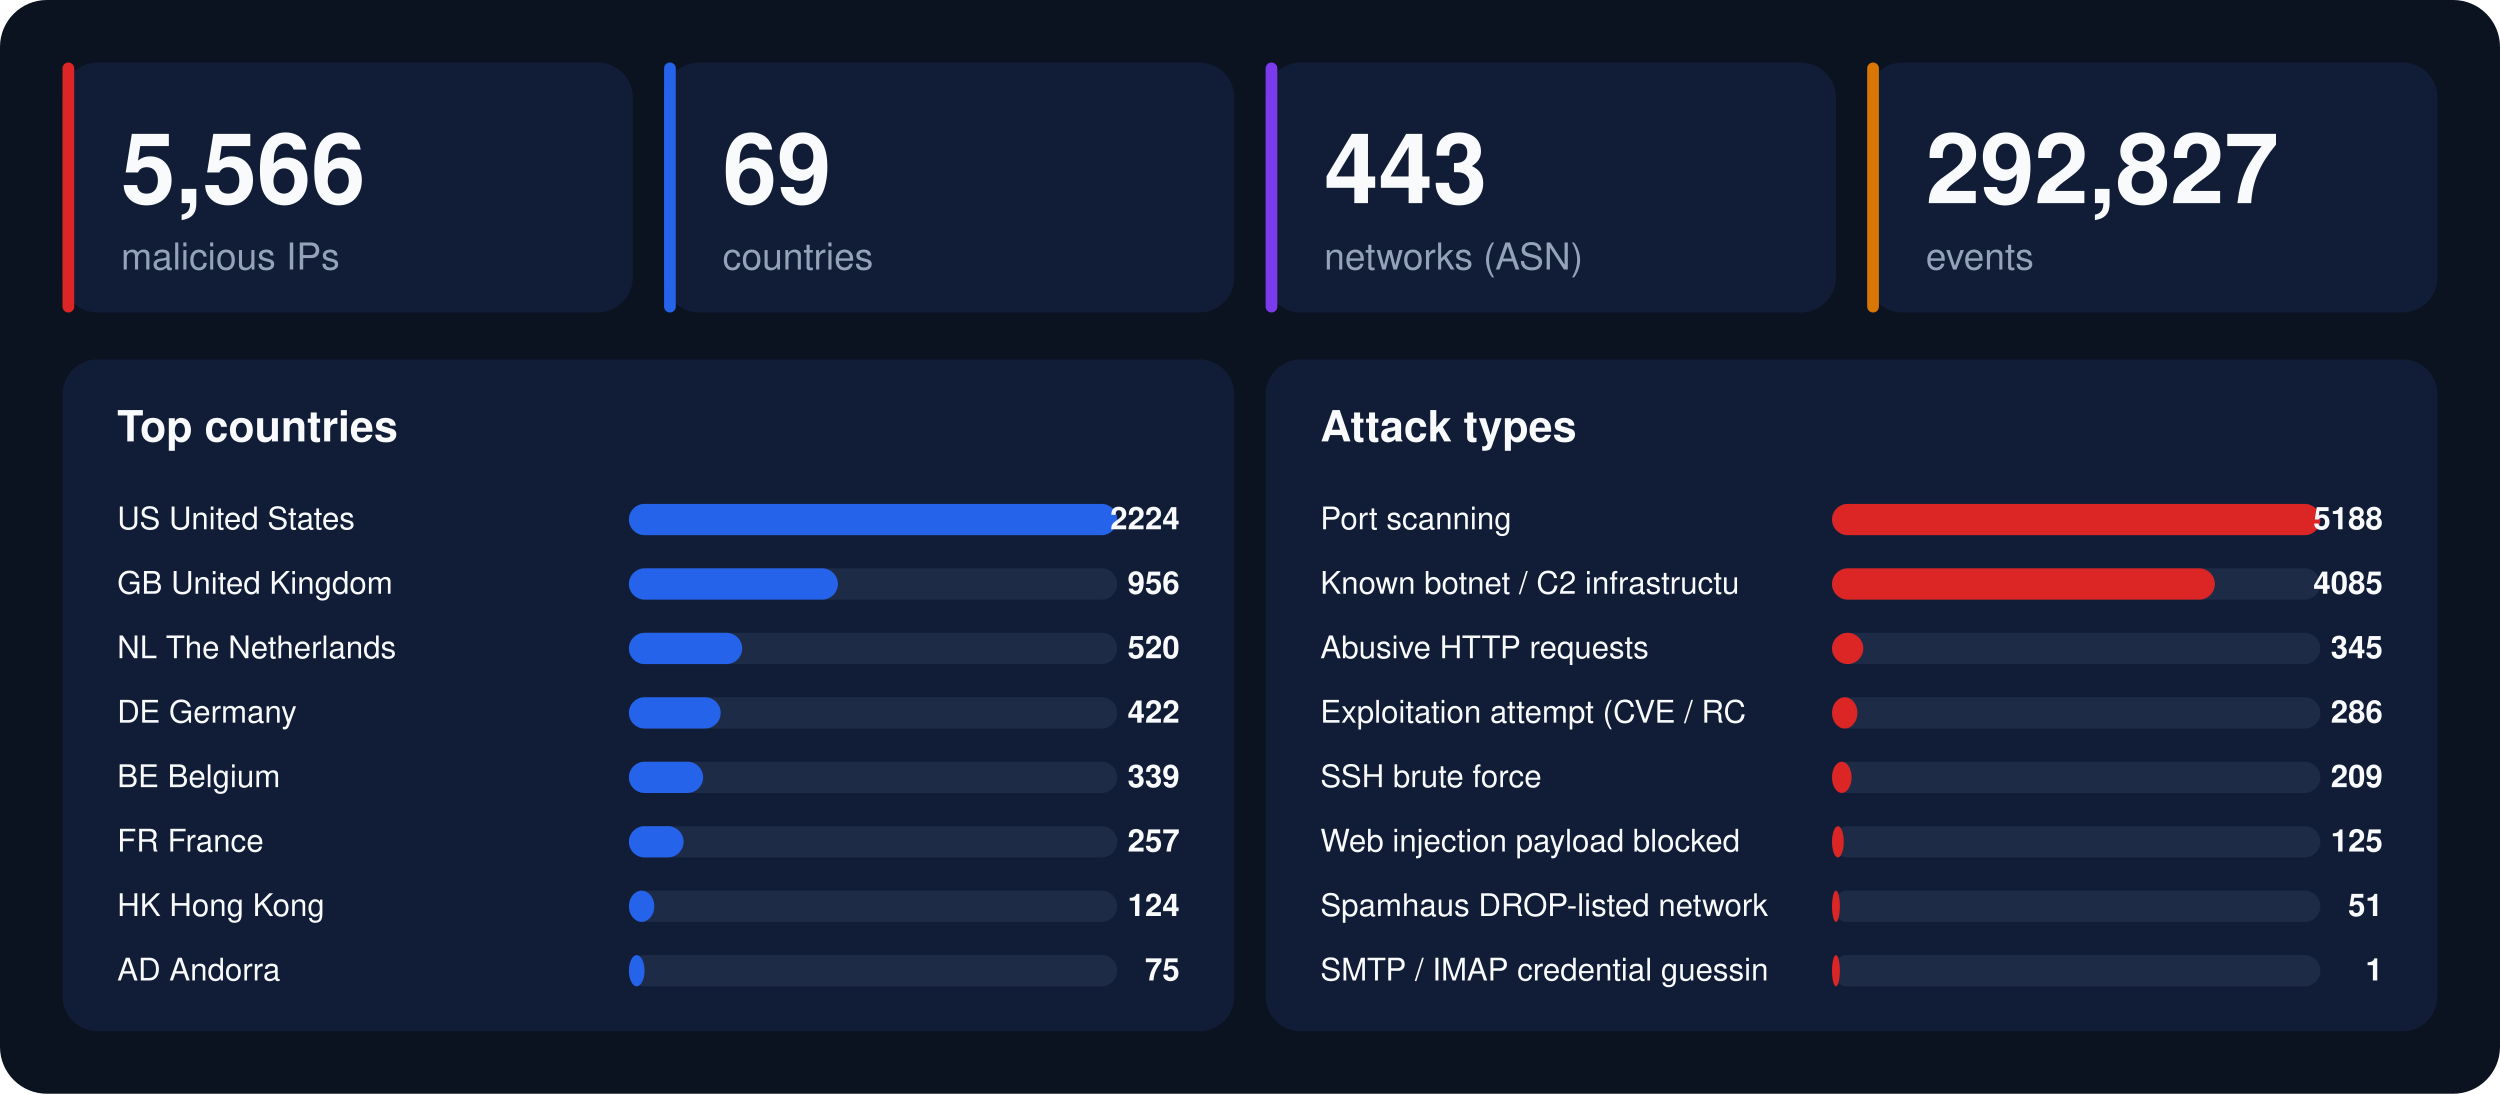
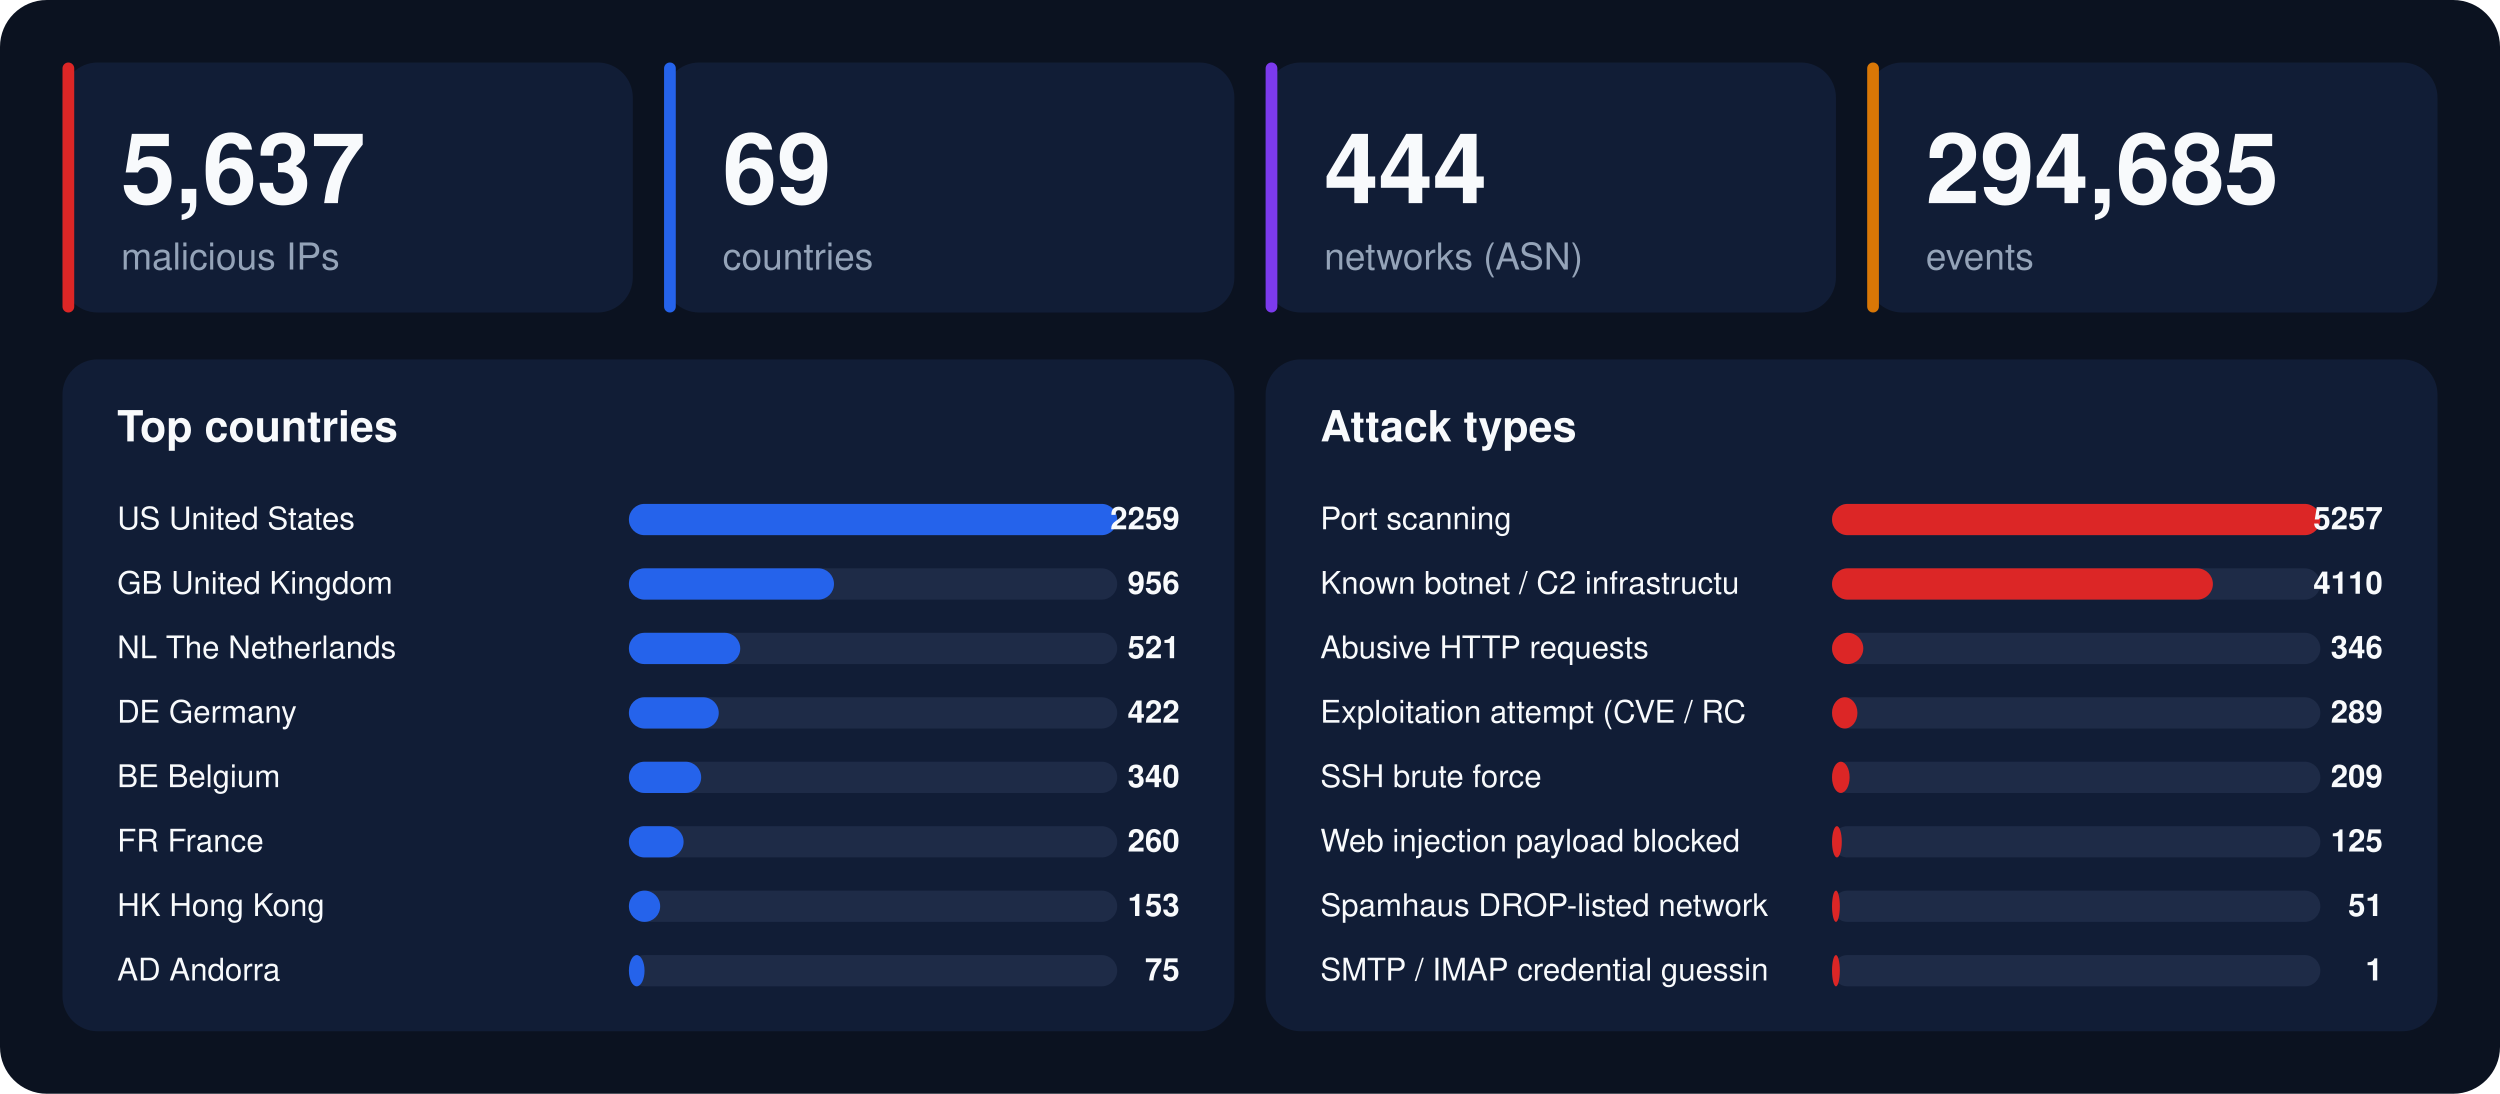
<svg xmlns="http://www.w3.org/2000/svg" width="1280" height="560" viewBox="0 0 1280 560" font-family="-apple-system,BlinkMacSystemFont,'Segoe UI',Helvetica,Arial,sans-serif">
  <rect width="1280" height="560" rx="24" fill="#0b1220" />
  <rect x="32" y="32" width="292" height="128" rx="18" fill="#111d36" />
  <rect x="32" y="32" width="6" height="128" rx="3" fill="#dc2626" />
-   <text x="62" y="104" font-size="50" font-weight="800" fill="#f8fafc">5,566</text>
+   <text x="62" y="104" font-size="50" font-weight="800" fill="#f8fafc">5,637</text>
  <text x="62" y="138" font-size="19" fill="#94a3b8">malicious IPs</text>
  <rect x="340" y="32" width="292" height="128" rx="18" fill="#111d36" />
  <rect x="340" y="32" width="6" height="128" rx="3" fill="#2563eb" />
  <text x="370" y="104" font-size="50" font-weight="800" fill="#f8fafc">69</text>
  <text x="370" y="138" font-size="19" fill="#94a3b8">countries</text>
  <rect x="648" y="32" width="292" height="128" rx="18" fill="#111d36" />
  <rect x="648" y="32" width="6" height="128" rx="3" fill="#7c3aed" />
-   <text x="678" y="104" font-size="50" font-weight="800" fill="#f8fafc">443</text>
+   <text x="678" y="104" font-size="50" font-weight="800" fill="#f8fafc">444</text>
  <text x="678" y="138" font-size="19" fill="#94a3b8">networks (ASN)</text>
  <rect x="956" y="32" width="292" height="128" rx="18" fill="#111d36" />
  <rect x="956" y="32" width="6" height="128" rx="3" fill="#d97706" />
-   <text x="986" y="104" font-size="50" font-weight="800" fill="#f8fafc">292,827</text>
+   <text x="986" y="104" font-size="50" font-weight="800" fill="#f8fafc">294,685</text>
  <text x="986" y="138" font-size="19" fill="#94a3b8">events</text>
  <rect x="32" y="184" width="600" height="344" rx="18" fill="#111d36" />
  <text x="60" y="226" font-size="22" font-weight="700" fill="#f8fafc">Top countries</text>
  <text x="60" y="271" font-size="16" fill="#f8fafc">US  United States</text>
  <rect x="322" y="258" width="250" height="16" rx="8" fill="#1e2b47" />
  <rect x="322" y="258" width="250" height="16" rx="8" fill="#2563eb" />
-   <text x="604" y="271" font-size="16" font-weight="700" text-anchor="end" fill="#f8fafc">2224</text>
+   <text x="604" y="271" font-size="16" font-weight="700" text-anchor="end" fill="#f8fafc">2259</text>
  <text x="60" y="304" font-size="16" fill="#f8fafc">GB  United Kingdom</text>
  <rect x="322" y="291" width="250" height="16" rx="8" fill="#1e2b47" />
-   <rect x="322" y="291" width="107" height="16" rx="8" fill="#2563eb" />
+   <rect x="322" y="291" width="105" height="16" rx="8" fill="#2563eb" />
  <text x="604" y="304" font-size="16" font-weight="700" text-anchor="end" fill="#f8fafc">956</text>
  <text x="60" y="337" font-size="16" fill="#f8fafc">NL  The Netherlands</text>
  <rect x="322" y="324" width="250" height="16" rx="8" fill="#1e2b47" />
-   <rect x="322" y="324" width="58" height="16" rx="8" fill="#2563eb" />
-   <text x="604" y="337" font-size="16" font-weight="700" text-anchor="end" fill="#f8fafc">520</text>
+   <rect x="322" y="324" width="57" height="16" rx="8" fill="#2563eb" />
+   <text x="604" y="337" font-size="16" font-weight="700" text-anchor="end" fill="#f8fafc">521</text>
  <text x="60" y="370" font-size="16" fill="#f8fafc">DE  Germany</text>
  <rect x="322" y="357" width="250" height="16" rx="8" fill="#1e2b47" />
-   <rect x="322" y="357" width="47" height="16" rx="8" fill="#2563eb" />
+   <rect x="322" y="357" width="46" height="16" rx="8" fill="#2563eb" />
  <text x="604" y="370" font-size="16" font-weight="700" text-anchor="end" fill="#f8fafc">422</text>
  <text x="60" y="403" font-size="16" fill="#f8fafc">BE  Belgium</text>
  <rect x="322" y="390" width="250" height="16" rx="8" fill="#1e2b47" />
-   <rect x="322" y="390" width="38" height="16" rx="8" fill="#2563eb" />
-   <text x="604" y="403" font-size="16" font-weight="700" text-anchor="end" fill="#f8fafc">339</text>
+   <rect x="322" y="390" width="37" height="16" rx="8" fill="#2563eb" />
+   <text x="604" y="403" font-size="16" font-weight="700" text-anchor="end" fill="#f8fafc">340</text>
  <text x="60" y="436" font-size="16" fill="#f8fafc">FR  France</text>
  <rect x="322" y="423" width="250" height="16" rx="8" fill="#1e2b47" />
  <rect x="322" y="423" width="28" height="16" rx="8" fill="#2563eb" />
-   <text x="604" y="436" font-size="16" font-weight="700" text-anchor="end" fill="#f8fafc">257</text>
+   <text x="604" y="436" font-size="16" font-weight="700" text-anchor="end" fill="#f8fafc">260</text>
  <text x="60" y="469" font-size="16" fill="#f8fafc">HK  Hong Kong</text>
  <rect x="322" y="456" width="250" height="16" rx="8" fill="#1e2b47" />
-   <rect x="322" y="456" width="13" height="16" rx="8" fill="#2563eb" />
-   <text x="604" y="469" font-size="16" font-weight="700" text-anchor="end" fill="#f8fafc">124</text>
+   <rect x="322" y="456" width="16" height="16" rx="8" fill="#2563eb" />
+   <text x="604" y="469" font-size="16" font-weight="700" text-anchor="end" fill="#f8fafc">153</text>
  <text x="60" y="502" font-size="16" fill="#f8fafc">AD  Andorra</text>
  <rect x="322" y="489" width="250" height="16" rx="8" fill="#1e2b47" />
  <rect x="322" y="489" width="8" height="16" rx="8" fill="#2563eb" />
  <text x="604" y="502" font-size="16" font-weight="700" text-anchor="end" fill="#f8fafc">75</text>
  <rect x="648" y="184" width="600" height="344" rx="18" fill="#111d36" />
  <text x="676" y="226" font-size="22" font-weight="700" fill="#f8fafc">Attack types</text>
  <text x="676" y="271" font-size="16" fill="#f8fafc">Port scanning</text>
  <rect x="938" y="258" width="250" height="16" rx="8" fill="#1e2b47" />
  <rect x="938" y="258" width="250" height="16" rx="8" fill="#dc2626" />
-   <text x="1220" y="271" font-size="16" font-weight="700" text-anchor="end" fill="#f8fafc">5188</text>
+   <text x="1220" y="271" font-size="16" font-weight="700" text-anchor="end" fill="#f8fafc">5257</text>
  <text x="676" y="304" font-size="16" fill="#f8fafc">Known botnet / C2 infrastructu</text>
  <rect x="938" y="291" width="250" height="16" rx="8" fill="#1e2b47" />
-   <rect x="938" y="291" width="196" height="16" rx="8" fill="#dc2626" />
-   <text x="1220" y="304" font-size="16" font-weight="700" text-anchor="end" fill="#f8fafc">4085</text>
+   <rect x="938" y="291" width="195" height="16" rx="8" fill="#dc2626" />
+   <text x="1220" y="304" font-size="16" font-weight="700" text-anchor="end" fill="#f8fafc">4110</text>
  <text x="676" y="337" font-size="16" fill="#f8fafc">Abusive HTTP requests</text>
  <rect x="938" y="324" width="250" height="16" rx="8" fill="#1e2b47" />
  <rect x="938" y="324" width="16" height="16" rx="8" fill="#dc2626" />
-   <text x="1220" y="337" font-size="16" font-weight="700" text-anchor="end" fill="#f8fafc">345</text>
+   <text x="1220" y="337" font-size="16" font-weight="700" text-anchor="end" fill="#f8fafc">346</text>
  <text x="676" y="370" font-size="16" fill="#f8fafc">Exploitation attempt (CVE / RC</text>
  <rect x="938" y="357" width="250" height="16" rx="8" fill="#1e2b47" />
  <rect x="938" y="357" width="13" height="16" rx="8" fill="#dc2626" />
-   <text x="1220" y="370" font-size="16" font-weight="700" text-anchor="end" fill="#f8fafc">286</text>
+   <text x="1220" y="370" font-size="16" font-weight="700" text-anchor="end" fill="#f8fafc">289</text>
  <text x="676" y="403" font-size="16" fill="#f8fafc">SSH brute force</text>
  <rect x="938" y="390" width="250" height="16" rx="8" fill="#1e2b47" />
-   <rect x="938" y="390" width="10" height="16" rx="8" fill="#dc2626" />
+   <rect x="938" y="390" width="9" height="16" rx="8" fill="#dc2626" />
  <text x="1220" y="403" font-size="16" font-weight="700" text-anchor="end" fill="#f8fafc">209</text>
  <text x="676" y="436" font-size="16" fill="#f8fafc">Web injection payload blocked </text>
  <rect x="938" y="423" width="250" height="16" rx="8" fill="#1e2b47" />
-   <rect x="938" y="423" width="6" height="16" rx="8" fill="#dc2626" />
+   <rect x="938" y="423" width="5" height="16" rx="8" fill="#dc2626" />
  <text x="1220" y="436" font-size="16" font-weight="700" text-anchor="end" fill="#f8fafc">125</text>
  <text x="676" y="469" font-size="16" fill="#f8fafc">Spamhaus DROP-listed network</text>
  <rect x="938" y="456" width="250" height="16" rx="8" fill="#1e2b47" />
  <rect x="938" y="456" width="4" height="16" rx="8" fill="#dc2626" />
  <text x="1220" y="469" font-size="16" font-weight="700" text-anchor="end" fill="#f8fafc">51</text>
  <text x="676" y="502" font-size="16" fill="#f8fafc">SMTP / IMAP credential guessin</text>
  <rect x="938" y="489" width="250" height="16" rx="8" fill="#1e2b47" />
  <rect x="938" y="489" width="4" height="16" rx="8" fill="#dc2626" />
  <text x="1220" y="502" font-size="16" font-weight="700" text-anchor="end" fill="#f8fafc">1</text>
</svg>
